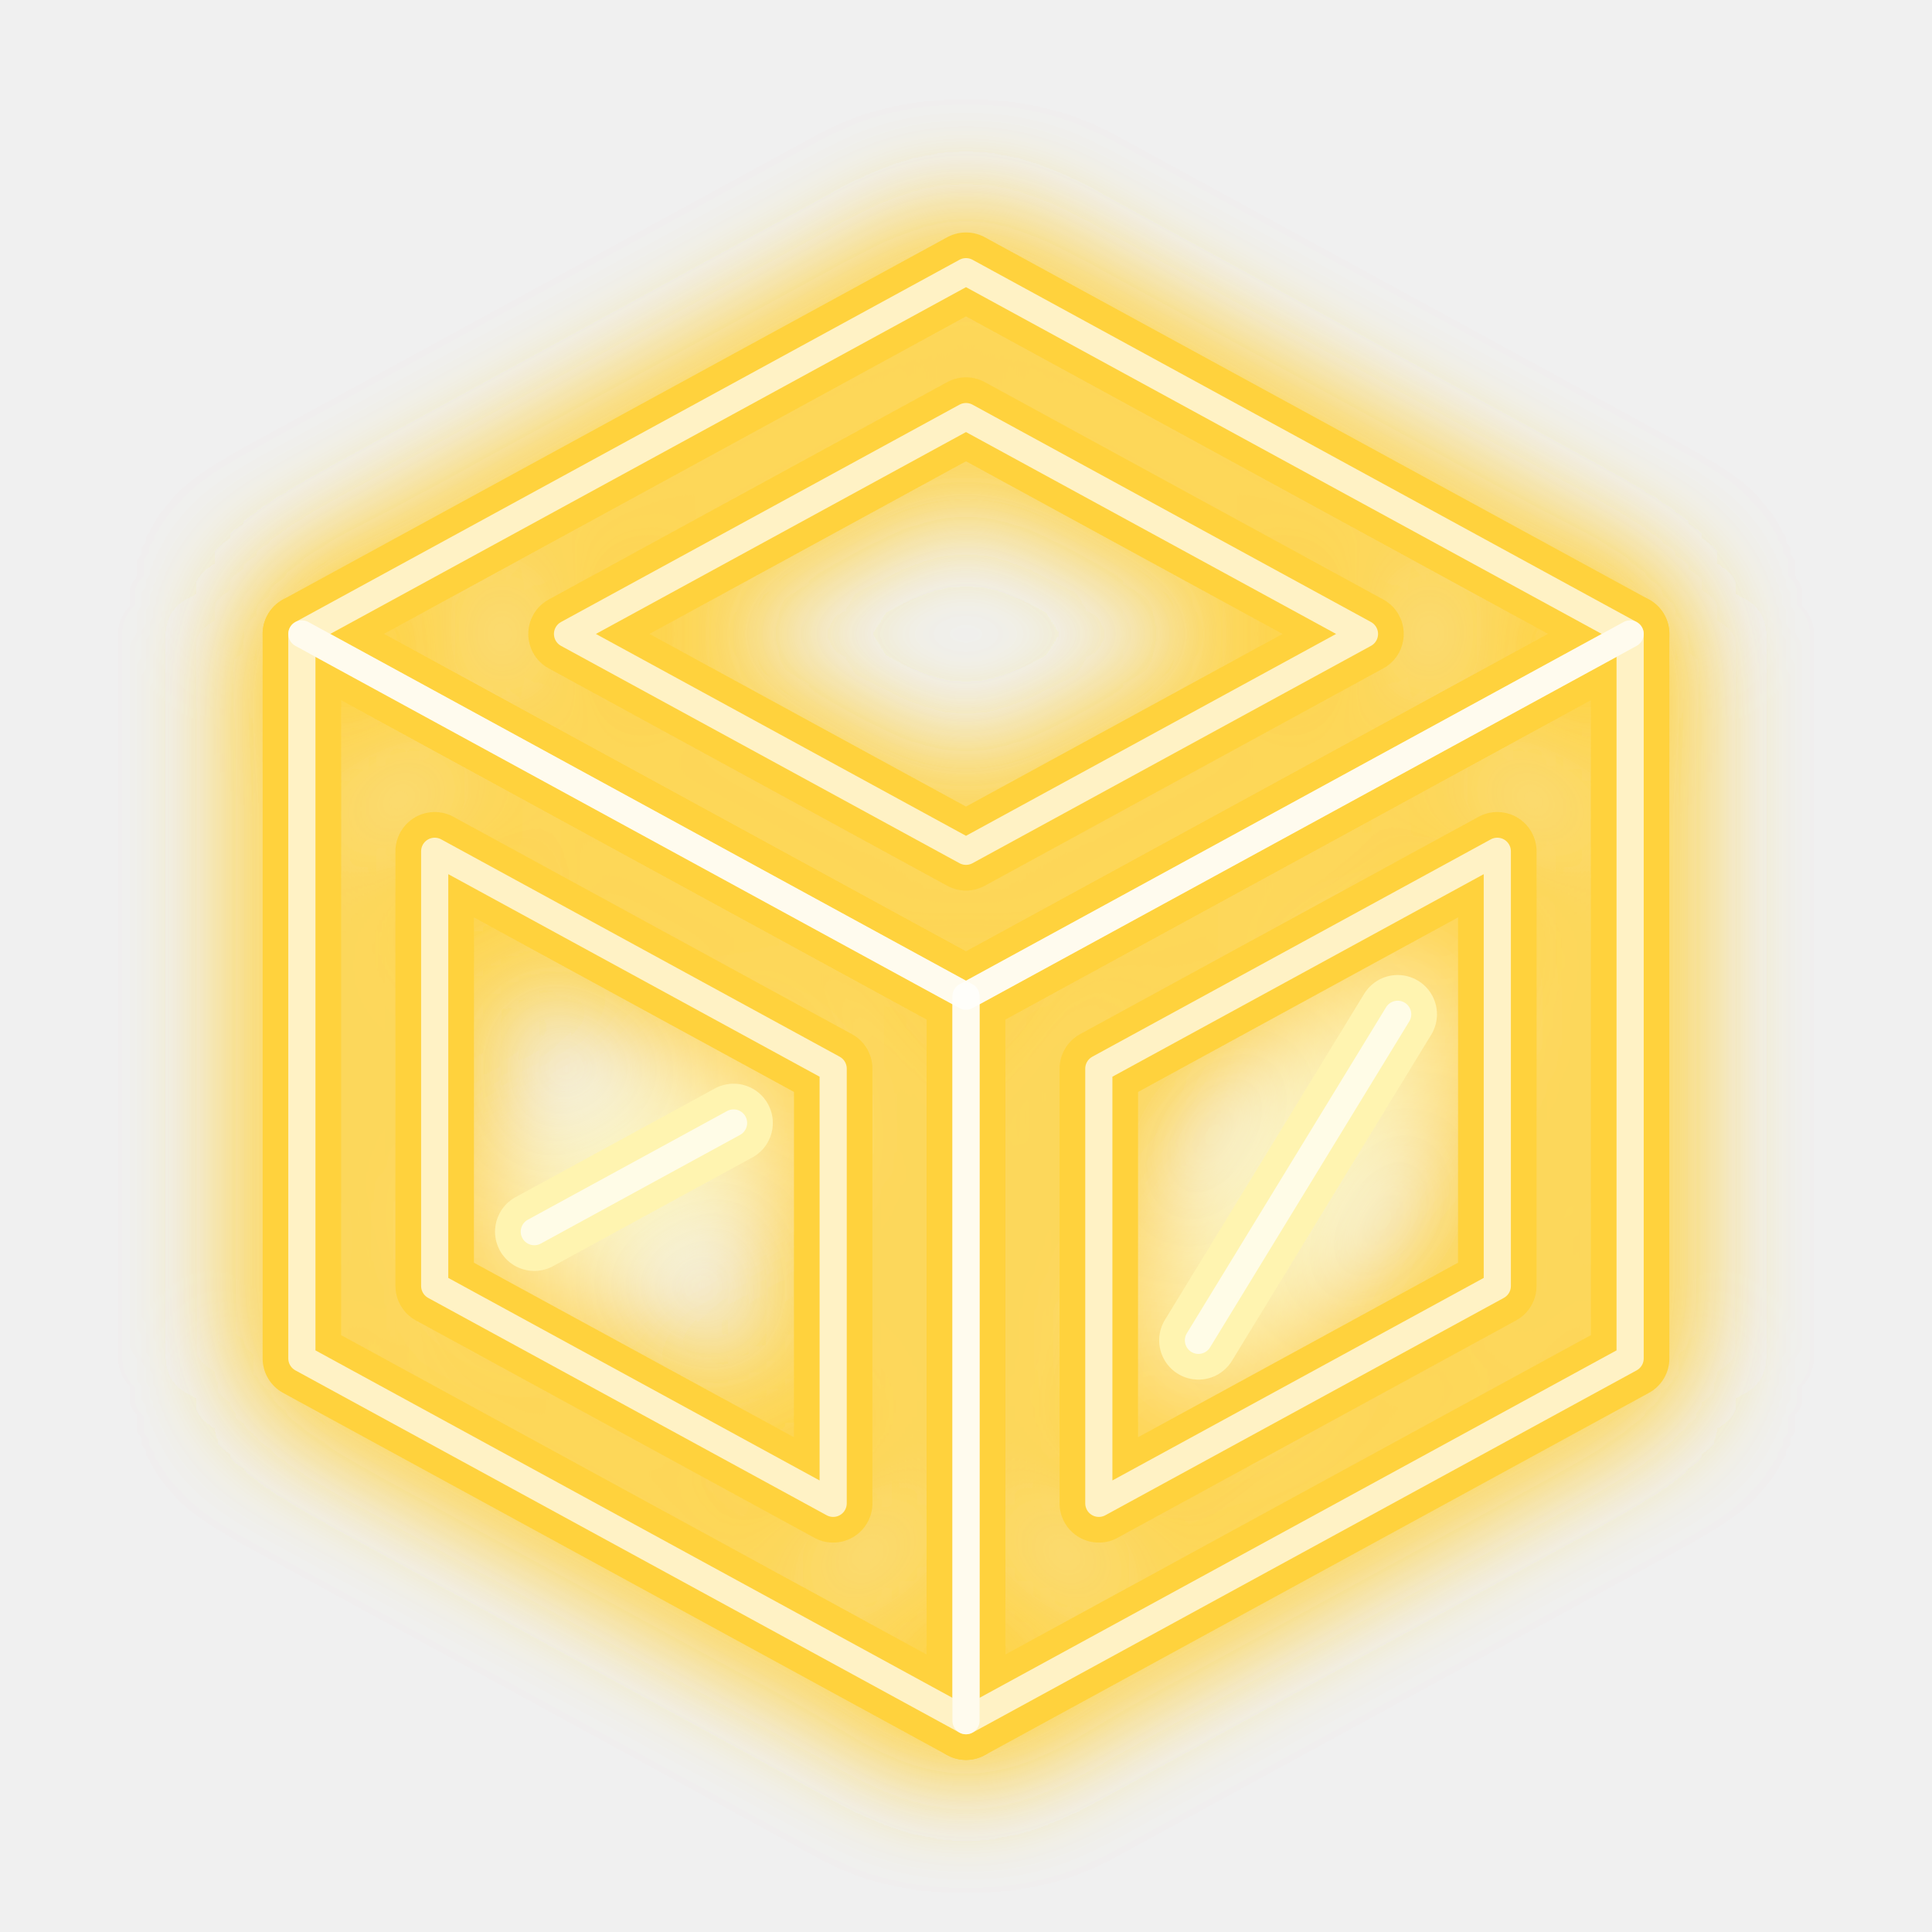
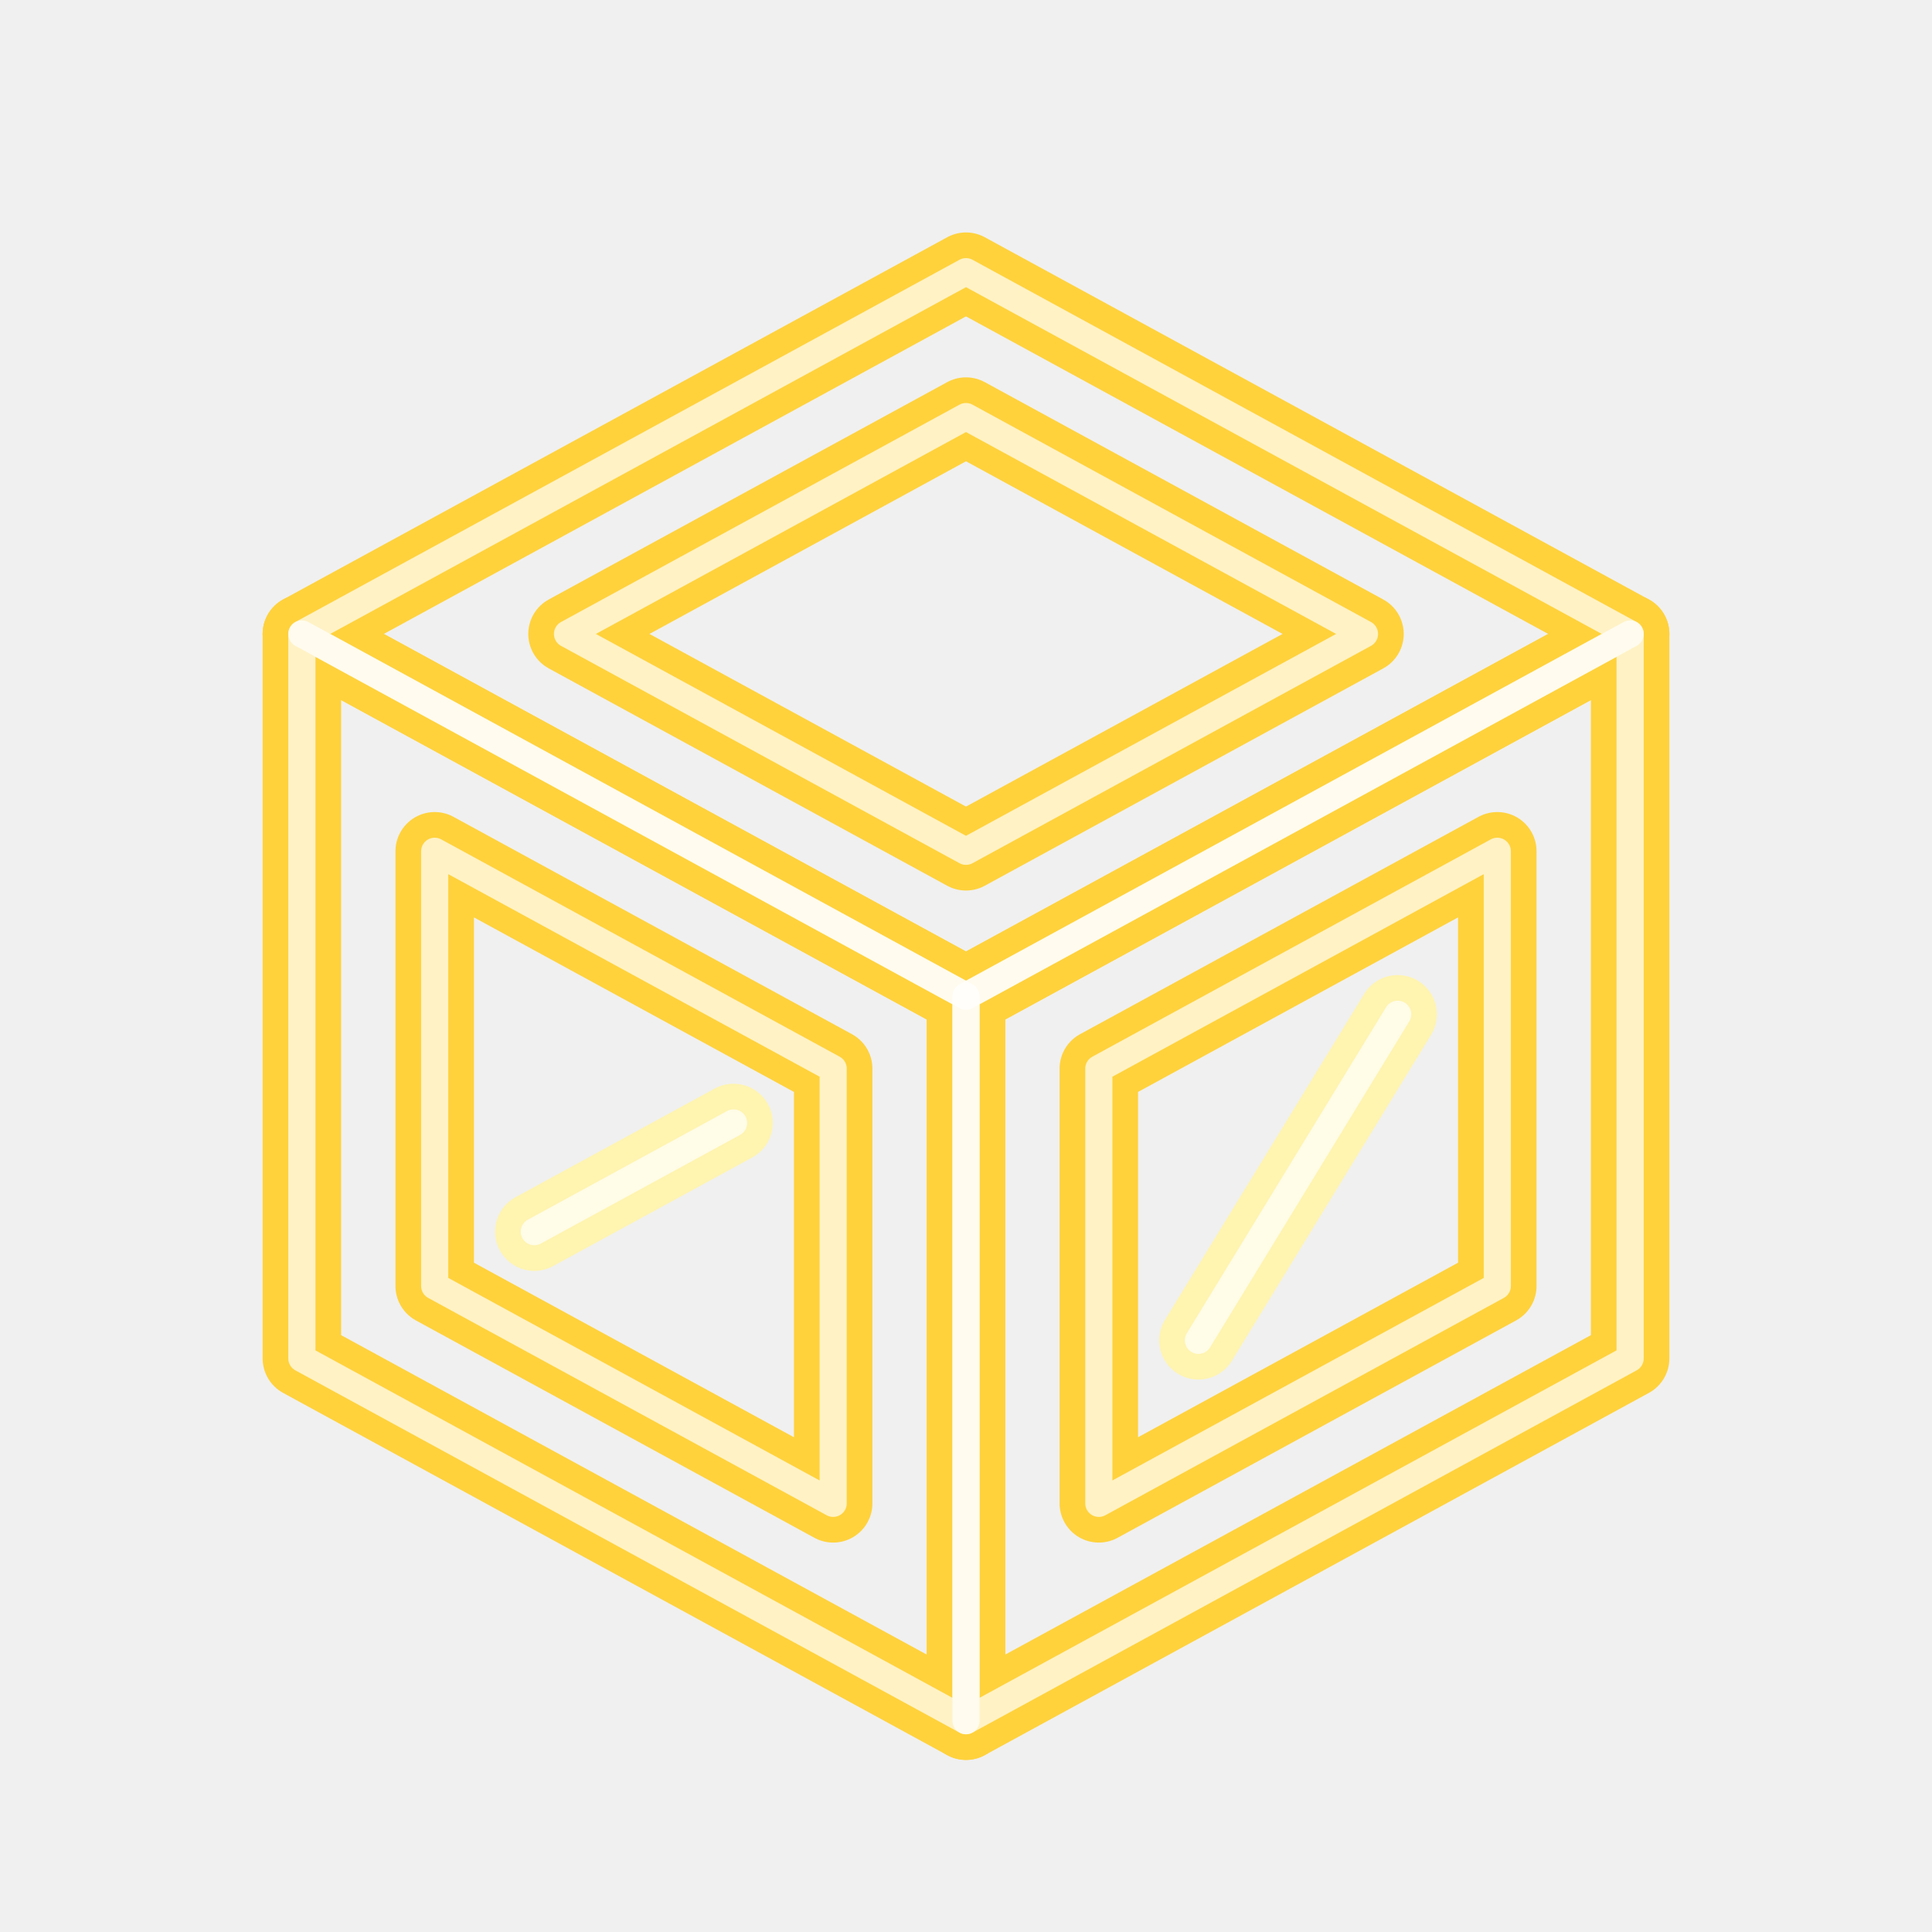
<svg xmlns="http://www.w3.org/2000/svg" viewBox="0 0 64 64">
-   <defs>
-     <filter id="glow" x="-30%" y="-30%" width="160%" height="160%">
-       <feGaussianBlur stdDeviation="2" result="b" />
-       <feMerge>
-         <feMergeNode in="b" />
-         <feMergeNode in="b" />
-         <feMergeNode in="SourceGraphic" />
-       </feMerge>
-     </filter>
-   </defs>
-   <g fill="none" stroke-width="2.6" stroke-linecap="round" stroke-linejoin="round" filter="url(#glow)">
+   <g fill="none" stroke-width="2.6" stroke-linecap="round" stroke-linejoin="round">
    <polygon stroke="#ffd23c" points="10,21 32,33 32,57 10,45" />
    <polygon stroke="#ffd23c" points="32,33 54,21 54,45 32,57" />
    <polygon stroke="#ffd23c" points="10,21 32,9 54,21 32,33" />
    <polygon stroke="#ffd23c" points="14.4,28.2 27.6,35.4 27.6,49.8 14.4,42.6" />
    <polyline stroke="#fff4b0" points="17.7,40.8 24.3,37.2" />
    <polygon stroke="#ffd23c" points="36.4,35.4 49.6,28.2 49.6,42.6 36.4,49.8" />
    <polyline stroke="#fff4b0" points="39.7,44.4 46.3,33.6" />
    <polygon stroke="#ffd23c" points="18.8,21 32,13.8 45.2,21 32,28.2" />
  </g>
  <g fill="none" stroke="#fff" stroke-opacity=".7" stroke-width=".9" stroke-linecap="round" stroke-linejoin="round">
    <polygon points="10,21 32,33 32,57 10,45" />
    <polygon points="32,33 54,21 54,45 32,57" />
    <polygon points="10,21 32,9 54,21 32,33" />
    <polygon points="14.4,28.2 27.6,35.4 27.6,49.8 14.4,42.6" />
    <polyline points="17.7,40.8 24.3,37.2" />
    <polygon points="36.4,35.4 49.6,28.2 49.6,42.6 36.4,49.8" />
    <polyline points="39.7,44.4 46.3,33.6" />
    <polygon points="18.8,21 32,13.8 45.2,21 32,28.2" />
  </g>
</svg>
